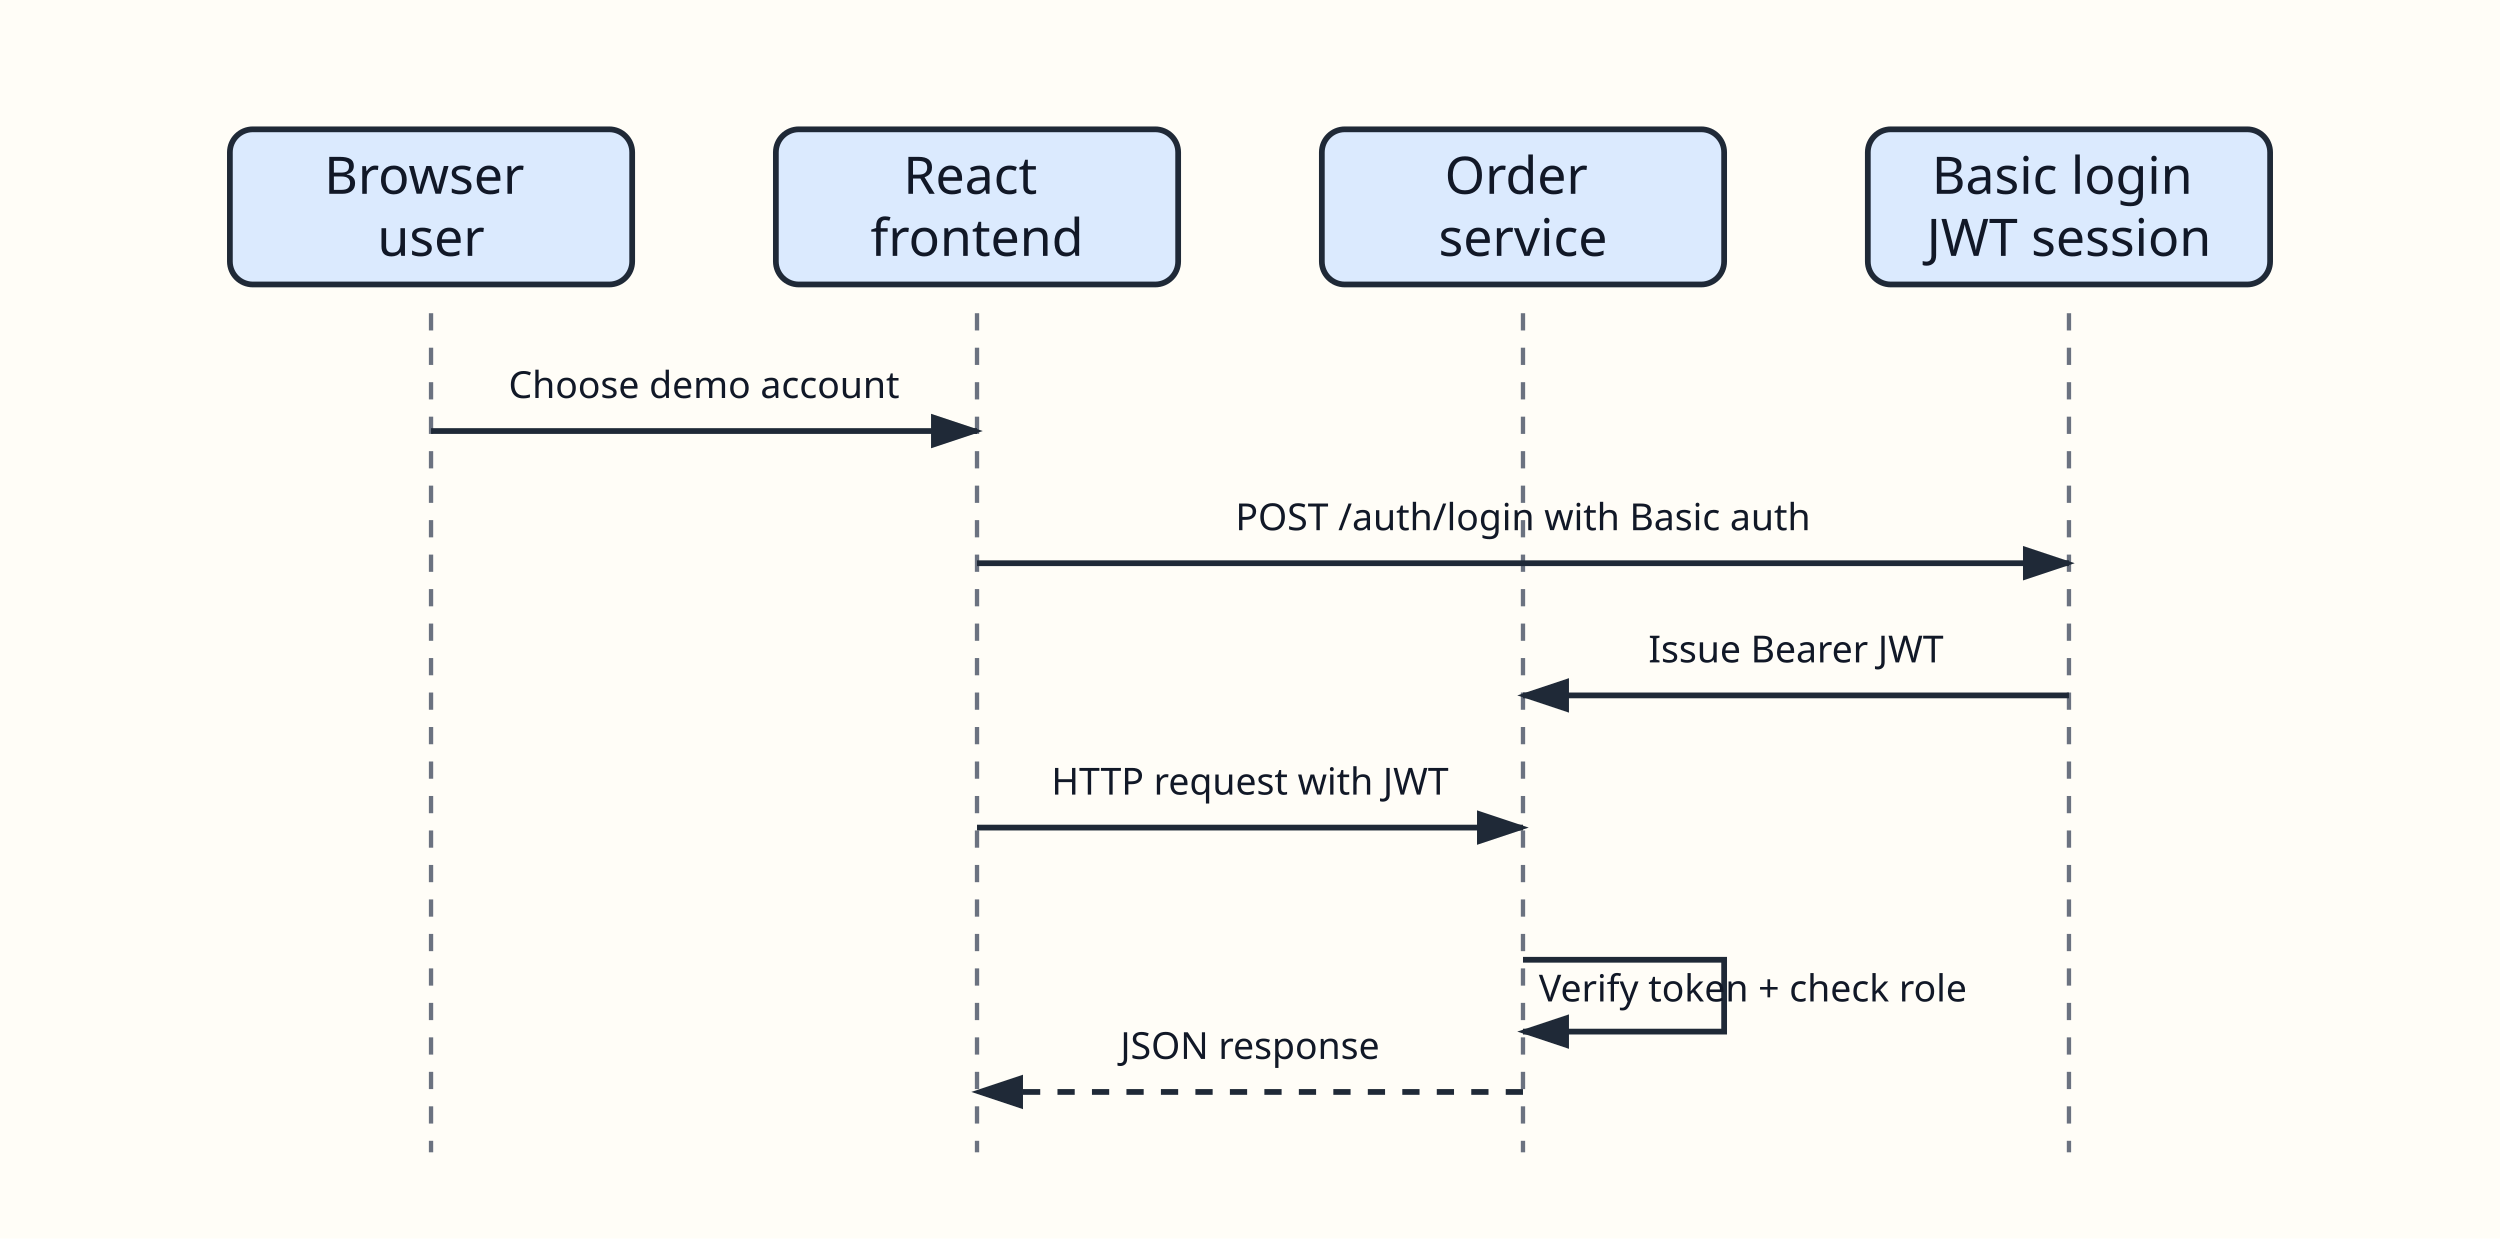
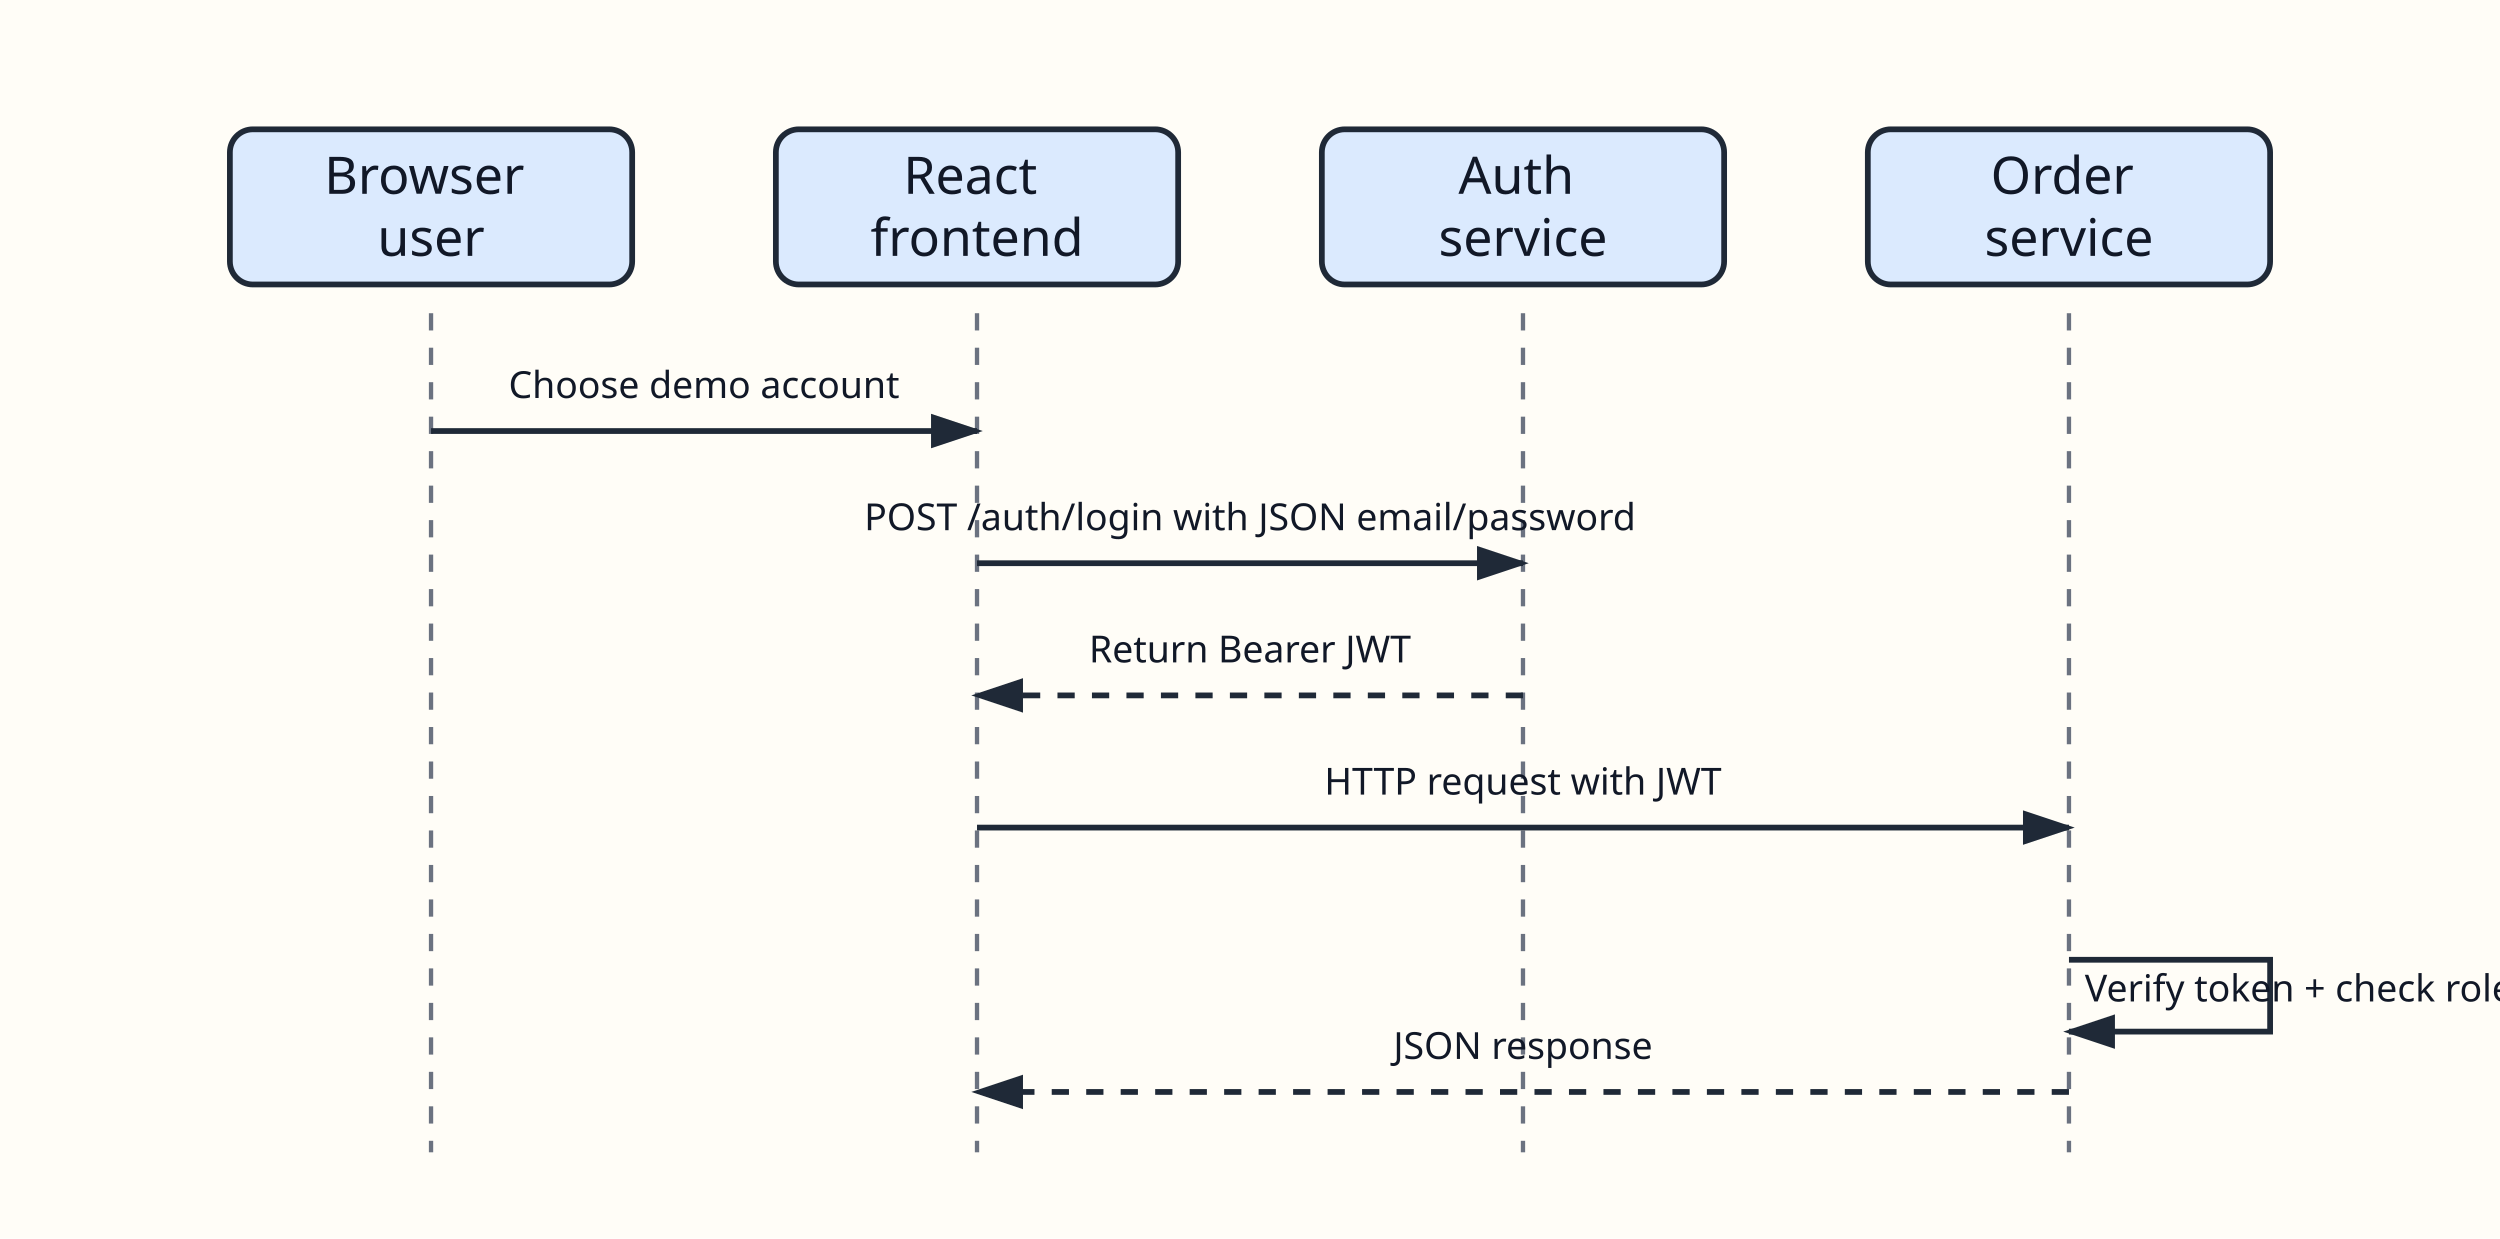
<svg xmlns="http://www.w3.org/2000/svg" width="870" height="431" viewBox="0 0 870 431" role="img">
  <defs>
    <marker id="arrow" markerWidth="10" markerHeight="10" refX="8" refY="3" orient="auto" markerUnits="strokeWidth">
      <path d="M0,0 L0,6 L9,3 z" fill="#1f2937" />
    </marker>
  </defs>
  <rect width="100%" height="100%" fill="#fffdf7" />
  <rect x="80" y="45" width="140" height="54" rx="8" fill="#dbeafe" stroke="#1f2937" stroke-width="2" />
  <text x="150" y="61.2" text-anchor="middle" dominant-baseline="middle" font-family="Virgil, Segoe Print, Comic Sans MS, sans-serif" font-size="18" fill="#111827">
    <tspan x="150" dy="0">Browser</tspan>
    <tspan x="150" dy="21.6">user</tspan>
  </text>
  <line x1="150" y1="109" x2="150" y2="401" stroke="#6b7280" stroke-width="1.5" stroke-dasharray="6 6" />
  <rect x="270" y="45" width="140" height="54" rx="8" fill="#dbeafe" stroke="#1f2937" stroke-width="2" />
  <text x="340" y="61.2" text-anchor="middle" dominant-baseline="middle" font-family="Virgil, Segoe Print, Comic Sans MS, sans-serif" font-size="18" fill="#111827">
    <tspan x="340" dy="0">React</tspan>
    <tspan x="340" dy="21.6">frontend</tspan>
  </text>
  <line x1="340" y1="109" x2="340" y2="401" stroke="#6b7280" stroke-width="1.5" stroke-dasharray="6 6" />
  <rect x="460" y="45" width="140" height="54" rx="8" fill="#dbeafe" stroke="#1f2937" stroke-width="2" />
  <text x="530" y="61.2" text-anchor="middle" dominant-baseline="middle" font-family="Virgil, Segoe Print, Comic Sans MS, sans-serif" font-size="18" fill="#111827">
-     <tspan x="530" dy="0">Order</tspan>
+     <tspan x="530" dy="0">Auth</tspan>
    <tspan x="530" dy="21.6">service</tspan>
  </text>
  <line x1="530" y1="109" x2="530" y2="401" stroke="#6b7280" stroke-width="1.5" stroke-dasharray="6 6" />
  <rect x="650" y="45" width="140" height="54" rx="8" fill="#dbeafe" stroke="#1f2937" stroke-width="2" />
  <text x="720" y="61.2" text-anchor="middle" dominant-baseline="middle" font-family="Virgil, Segoe Print, Comic Sans MS, sans-serif" font-size="18" fill="#111827">
-     <tspan x="720" dy="0">Basic login</tspan>
-     <tspan x="720" dy="21.6">JWT session</tspan>
+     <tspan x="720" dy="0">Order</tspan>
+     <tspan x="720" dy="21.6">service</tspan>
  </text>
  <line x1="720" y1="109" x2="720" y2="401" stroke="#6b7280" stroke-width="1.5" stroke-dasharray="6 6" />
  <line x1="150" y1="150" x2="340" y2="150" stroke="#1f2937" stroke-width="2" marker-end="url(#arrow)" />
  <text x="245" y="134" text-anchor="middle" dominant-baseline="middle" font-family="Virgil, Segoe Print, Comic Sans MS, sans-serif" font-size="13" fill="#111827">
    <tspan x="245" dy="0">Choose demo account</tspan>
  </text>
-   <line x1="340" y1="196" x2="720" y2="196" stroke="#1f2937" stroke-width="2" marker-end="url(#arrow)" />
-   <text x="530" y="180" text-anchor="middle" dominant-baseline="middle" font-family="Virgil, Segoe Print, Comic Sans MS, sans-serif" font-size="13" fill="#111827">
-     <tspan x="530" dy="0">POST /auth/login with Basic auth</tspan>
+   <line x1="340" y1="196" x2="530" y2="196" stroke="#1f2937" stroke-width="2" marker-end="url(#arrow)" />
+   <text x="435" y="180" text-anchor="middle" dominant-baseline="middle" font-family="Virgil, Segoe Print, Comic Sans MS, sans-serif" font-size="13" fill="#111827">
+     <tspan x="435" dy="0">POST /auth/login with JSON email/password</tspan>
  </text>
-   <line x1="720" y1="242" x2="530" y2="242" stroke="#1f2937" stroke-width="2" marker-end="url(#arrow)" />
-   <text x="625" y="226" text-anchor="middle" dominant-baseline="middle" font-family="Virgil, Segoe Print, Comic Sans MS, sans-serif" font-size="13" fill="#111827">
-     <tspan x="625" dy="0">Issue Bearer JWT</tspan>
+   <line x1="530" y1="242" x2="340" y2="242" stroke="#1f2937" stroke-width="2" stroke-dasharray="6 6" marker-end="url(#arrow)" />
+   <text x="435" y="226" text-anchor="middle" dominant-baseline="middle" font-family="Virgil, Segoe Print, Comic Sans MS, sans-serif" font-size="13" fill="#111827">
+     <tspan x="435" dy="0">Return Bearer JWT</tspan>
  </text>
-   <line x1="340" y1="288" x2="530" y2="288" stroke="#1f2937" stroke-width="2" marker-end="url(#arrow)" />
-   <text x="435" y="272" text-anchor="middle" dominant-baseline="middle" font-family="Virgil, Segoe Print, Comic Sans MS, sans-serif" font-size="13" fill="#111827">
-     <tspan x="435" dy="0">HTTP request with JWT</tspan>
+   <line x1="340" y1="288" x2="720" y2="288" stroke="#1f2937" stroke-width="2" marker-end="url(#arrow)" />
+   <text x="530" y="272" text-anchor="middle" dominant-baseline="middle" font-family="Virgil, Segoe Print, Comic Sans MS, sans-serif" font-size="13" fill="#111827">
+     <tspan x="530" dy="0">HTTP request with JWT</tspan>
  </text>
-   <path d="M 530 334 h 70 v 25 h -70" fill="none" stroke="#1f2937" stroke-width="2" marker-end="url(#arrow)" />
-   <text x="610" y="344" text-anchor="middle" dominant-baseline="middle" font-family="Virgil, Segoe Print, Comic Sans MS, sans-serif" font-size="13" fill="#111827">
-     <tspan x="610" dy="0">Verify token + check role</tspan>
+   <path d="M 720 334 h 70 v 25 h -70" fill="none" stroke="#1f2937" stroke-width="2" marker-end="url(#arrow)" />
+   <text x="800" y="344" text-anchor="middle" dominant-baseline="middle" font-family="Virgil, Segoe Print, Comic Sans MS, sans-serif" font-size="13" fill="#111827">
+     <tspan x="800" dy="0">Verify token + check role</tspan>
  </text>
-   <line x1="530" y1="380" x2="340" y2="380" stroke="#1f2937" stroke-width="2" stroke-dasharray="6 6" marker-end="url(#arrow)" />
-   <text x="435" y="364" text-anchor="middle" dominant-baseline="middle" font-family="Virgil, Segoe Print, Comic Sans MS, sans-serif" font-size="13" fill="#111827">
-     <tspan x="435" dy="0">JSON response</tspan>
+   <line x1="720" y1="380" x2="340" y2="380" stroke="#1f2937" stroke-width="2" stroke-dasharray="6 6" marker-end="url(#arrow)" />
+   <text x="530" y="364" text-anchor="middle" dominant-baseline="middle" font-family="Virgil, Segoe Print, Comic Sans MS, sans-serif" font-size="13" fill="#111827">
+     <tspan x="530" dy="0">JSON response</tspan>
  </text>
</svg>
